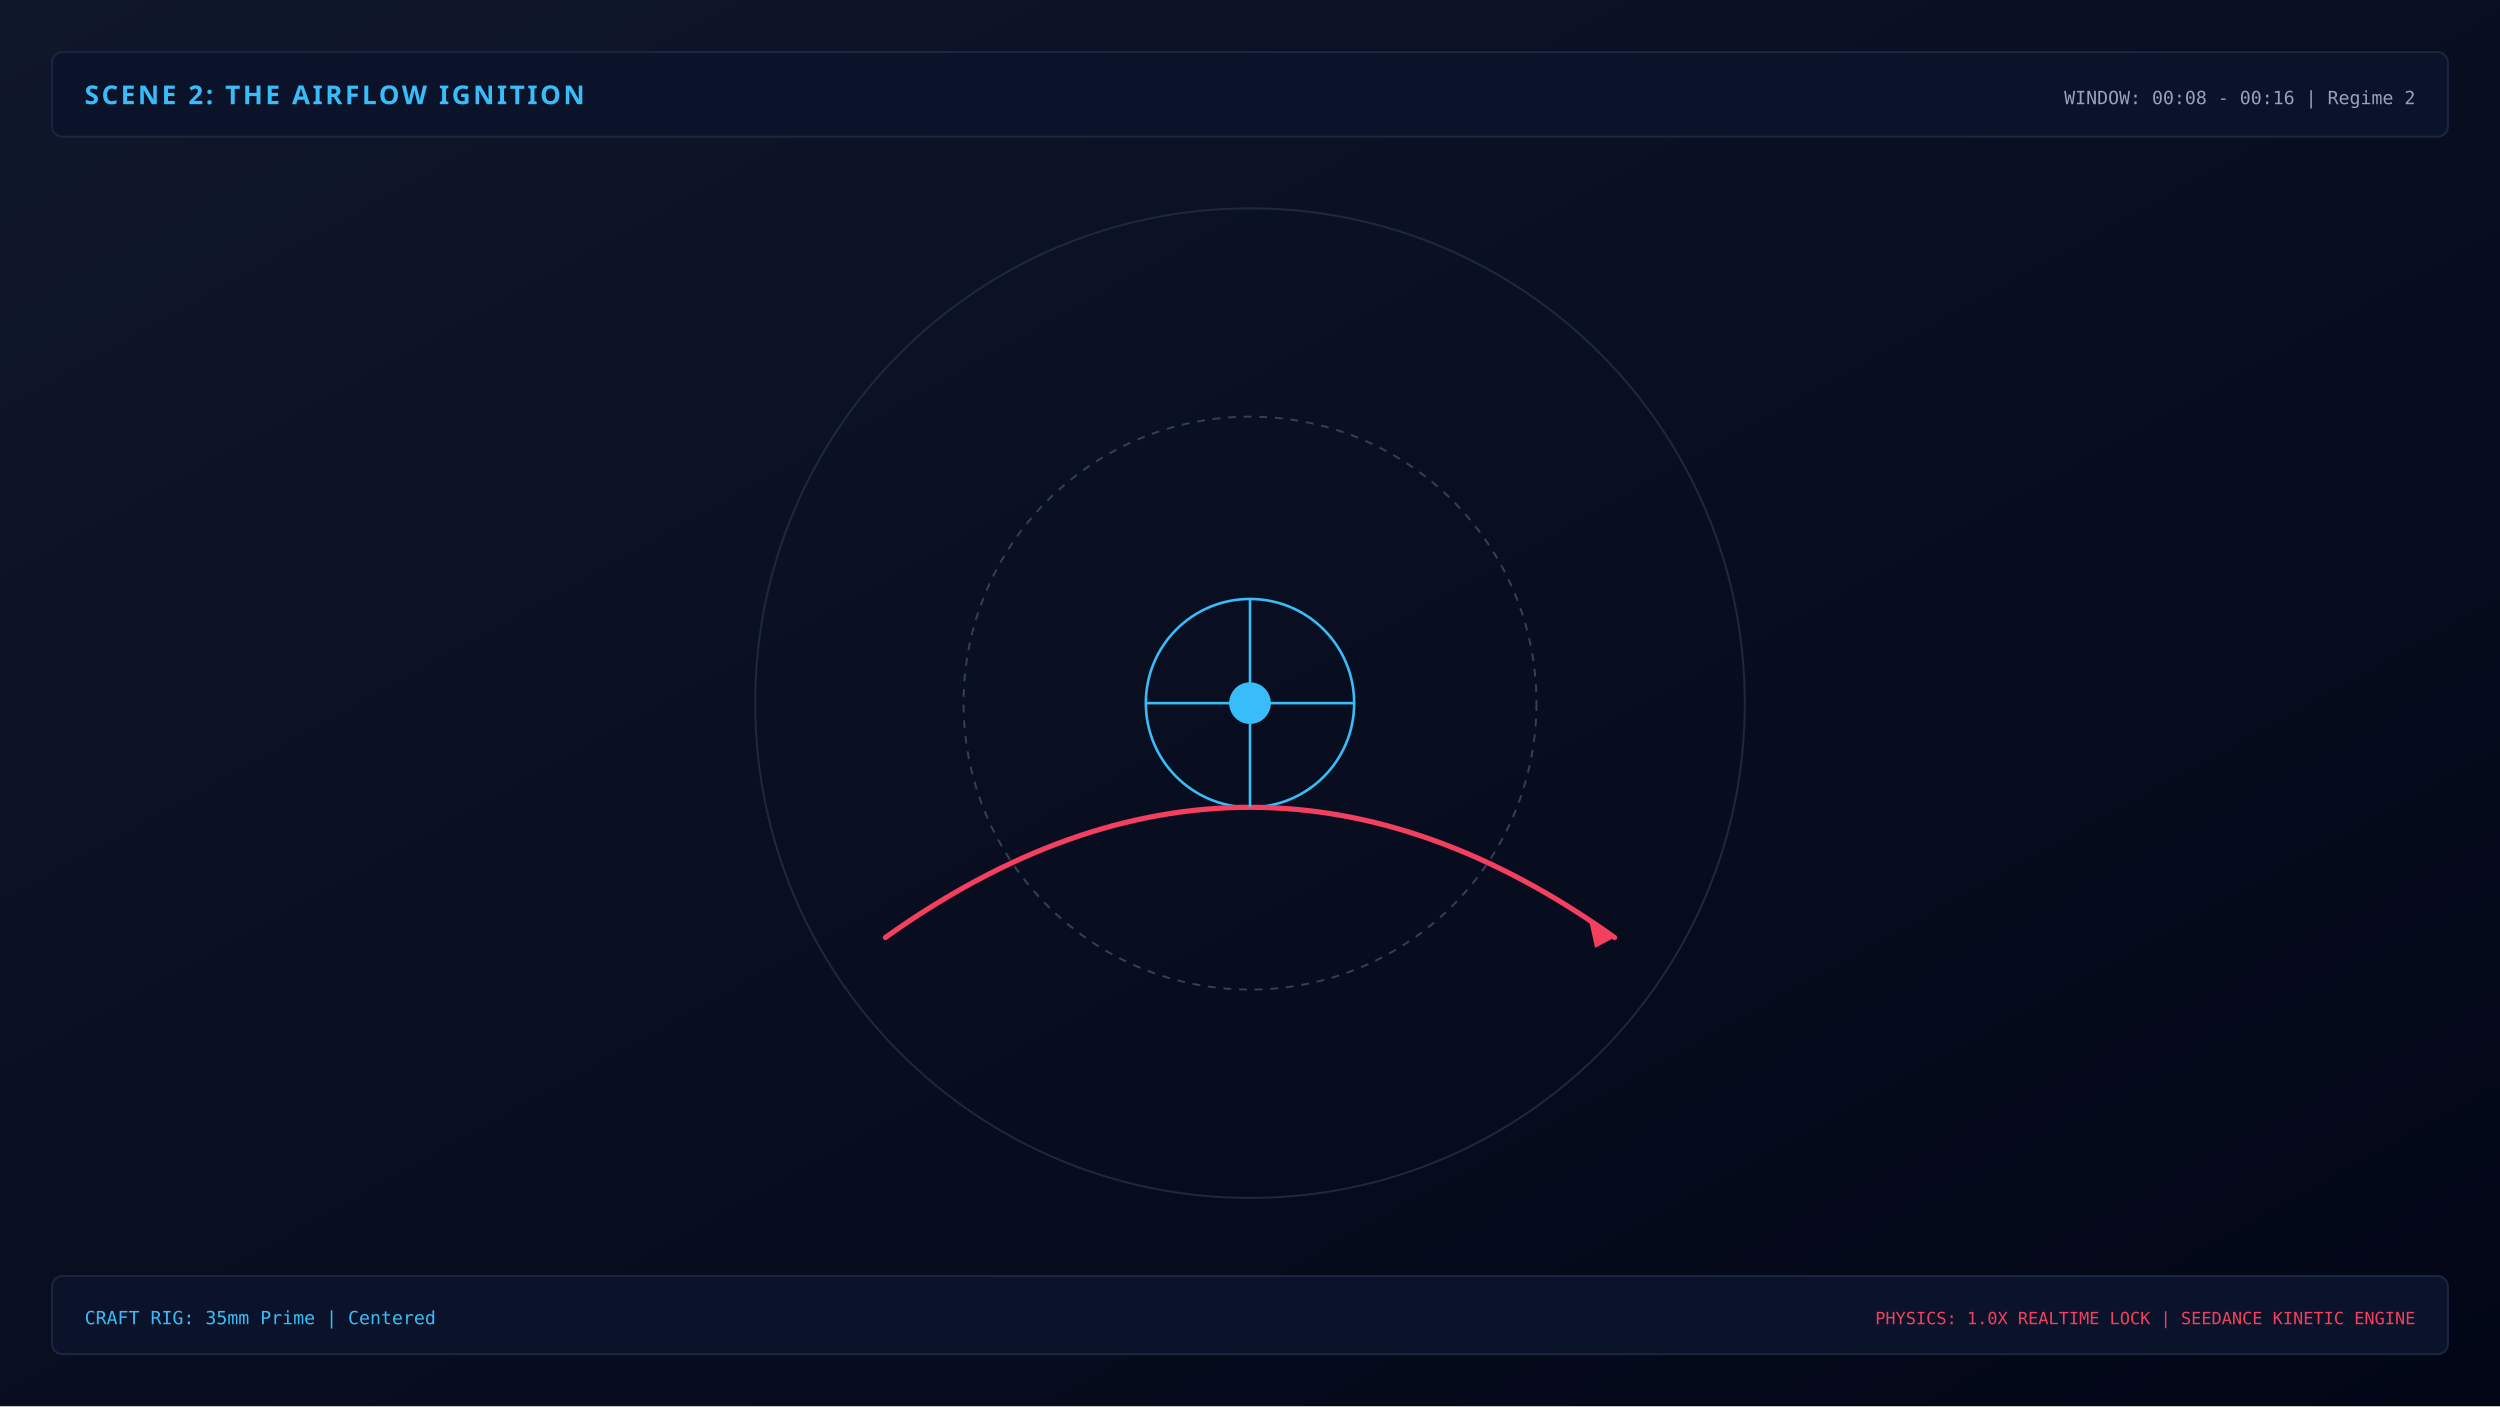
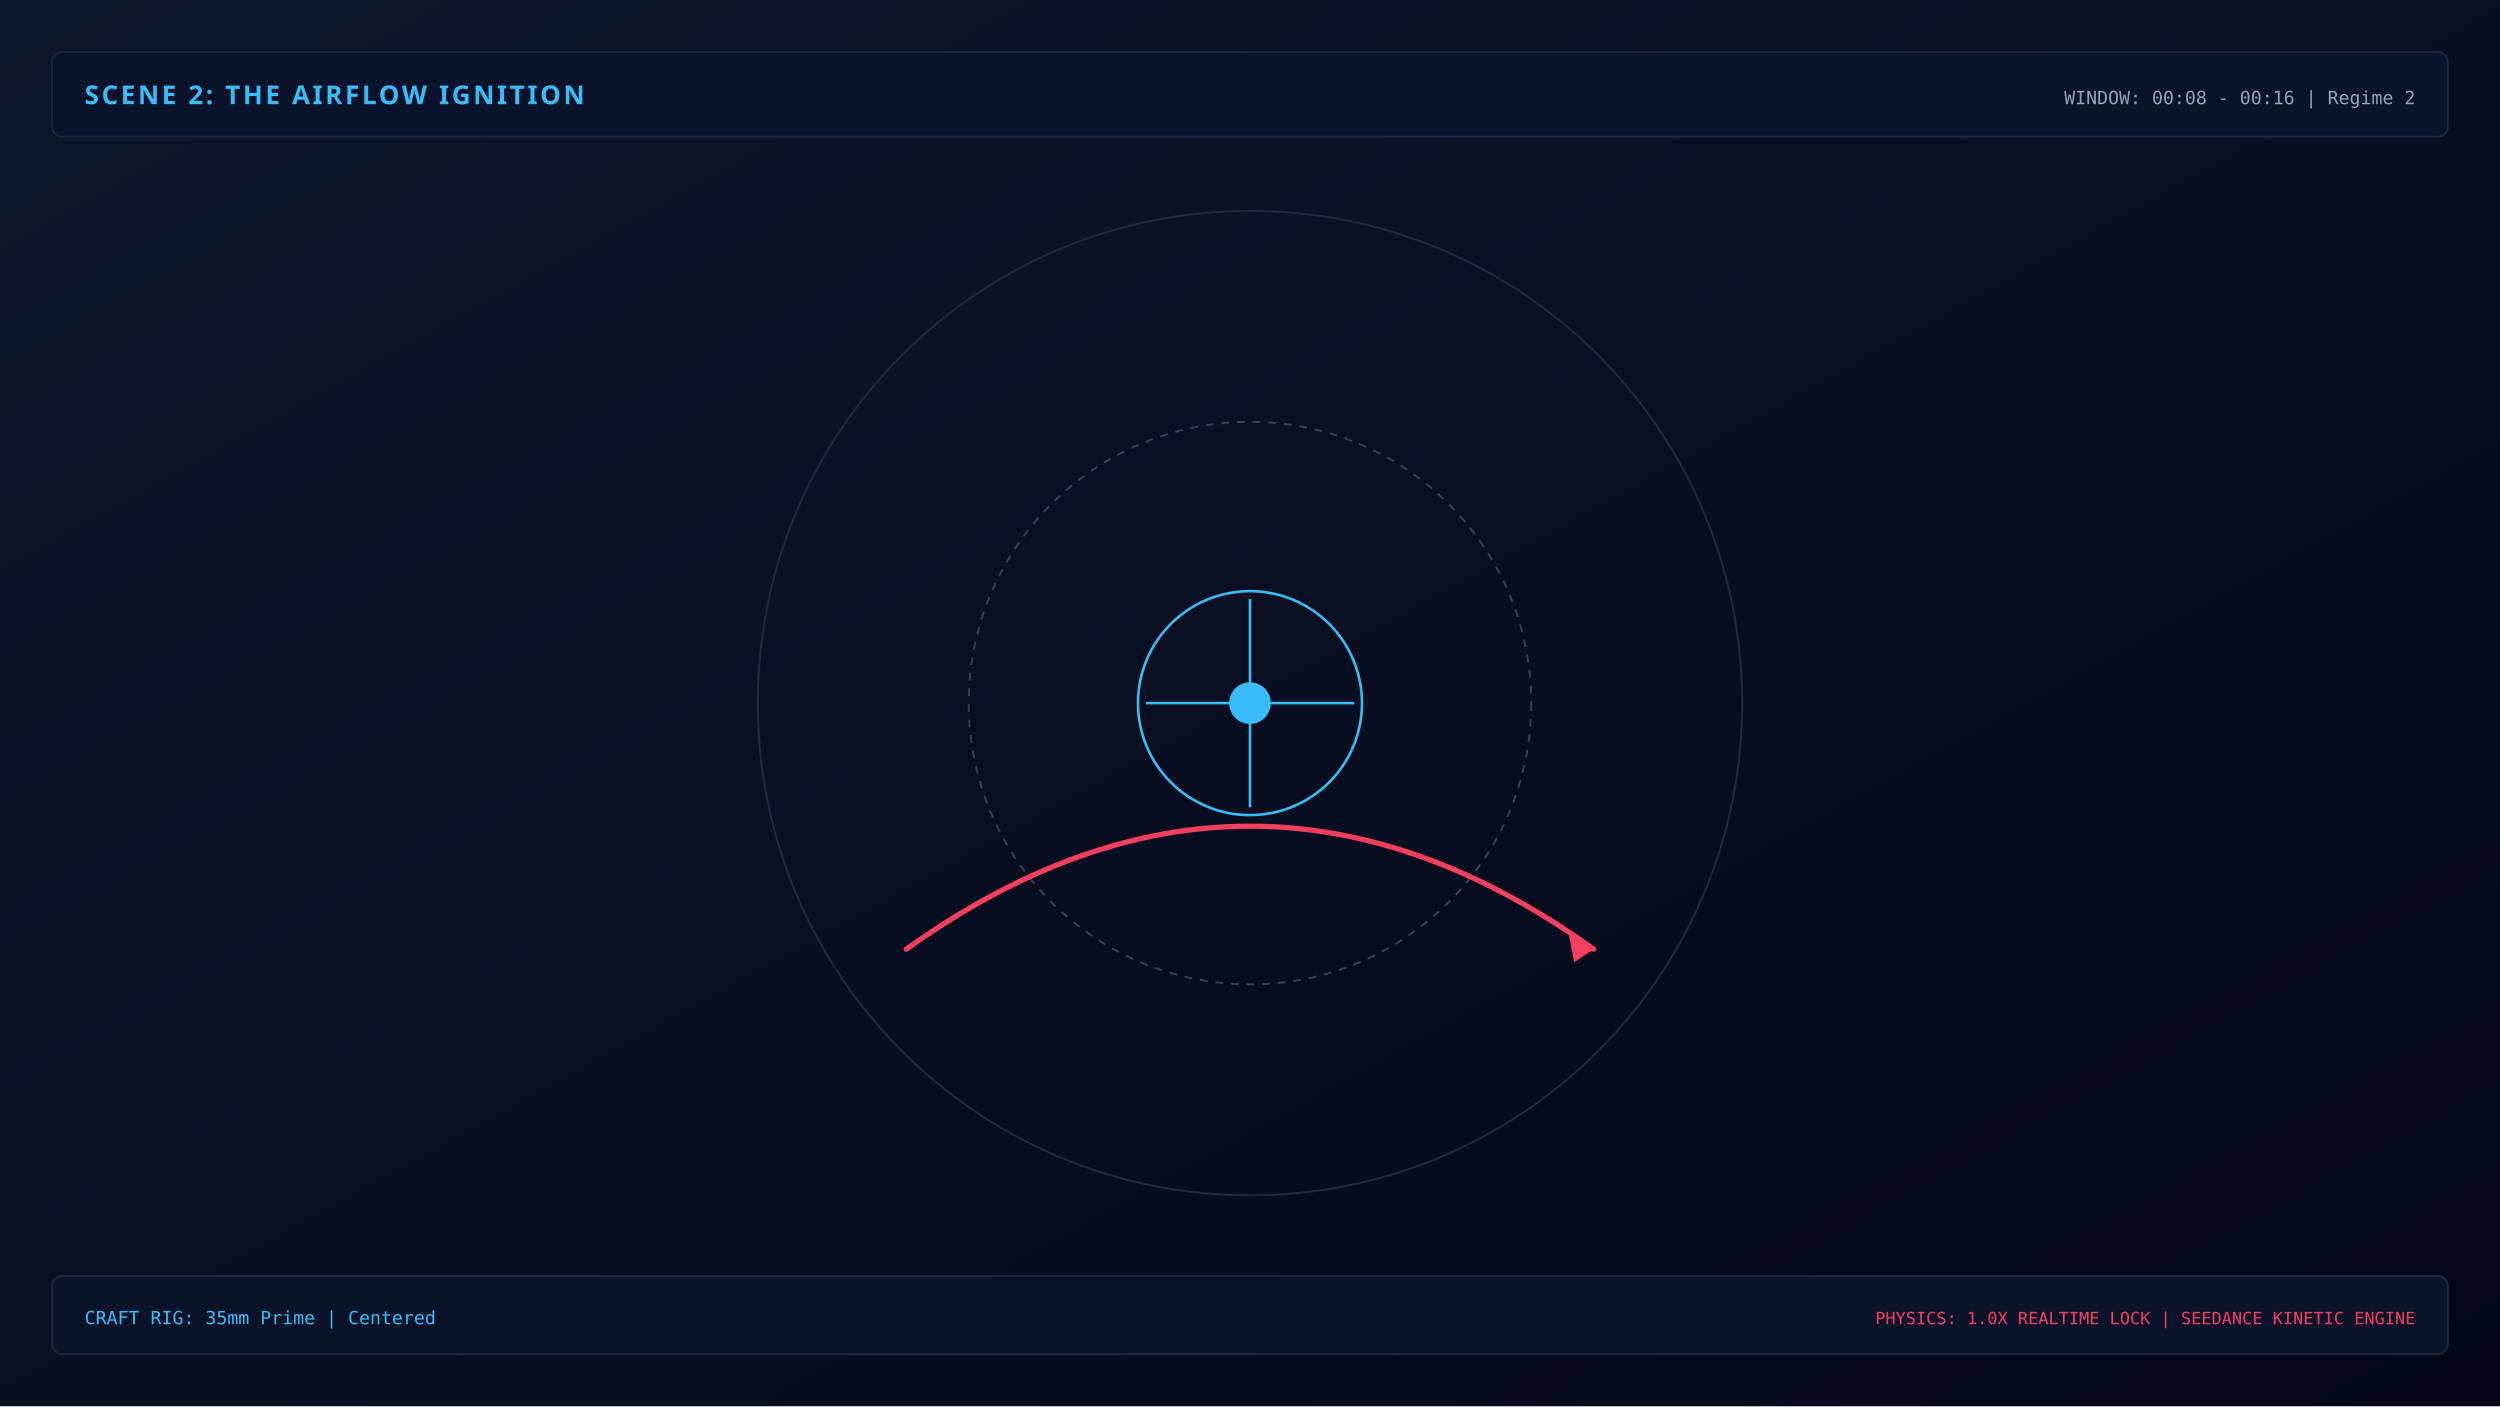
<svg xmlns="http://www.w3.org/2000/svg" viewBox="0 0 1920 1080" width="100%" height="100%">
  <defs>
    <linearGradient id="sceneGrad" x1="0%" y1="0%" x2="100%" y2="100%">
      <stop offset="0%" stop-color="#0F172A" />
      <stop offset="100%" stop-color="#020617" />
    </linearGradient>
  </defs>
  <rect width="1920" height="1080" fill="url(#sceneGrad)" />
-   <circle cx="960" cy="540" r="380" fill="none" stroke="#1E293B" stroke-width="1.5" />
-   <circle cx="960" cy="540" r="220" fill="none" stroke="#334155" stroke-width="1.5" stroke-dasharray="6,6" />
-   <circle cx="960" cy="540" r="80" fill="none" stroke="#38BDF8" stroke-width="2" />
-   <path d="M 680 720 Q 960 520 1240 720" fill="none" stroke="#F43F5E" stroke-width="4" stroke-linecap="round" />
-   <polygon points="1240,720 1220,705 1225,728" fill="#F43F5E" />
+   <circle cx="960" cy="540" r="378" fill="none" stroke="#1E293B" stroke-width="1.5" />
+   <circle cx="960" cy="540" r="216" fill="none" stroke="#334155" stroke-width="1.5" stroke-dasharray="6,6" />
+   <circle cx="960" cy="540" r="86" fill="none" stroke="#38BDF8" stroke-width="2" />
+   <path d="M 696 729 Q 960 540 1224 729" fill="none" stroke="#F43F5E" stroke-width="4" stroke-linecap="round" />
+   <polygon points="1224,729 1204,714 1209,739" fill="#F43F5E" />
  <circle cx="960" cy="540" r="16" fill="#38BDF8" />
  <line x1="960" y1="460" x2="960" y2="620" stroke="#38BDF8" stroke-width="2" />
  <line x1="880" y1="540" x2="1040" y2="540" stroke="#38BDF8" stroke-width="2" />
  <rect x="40" y="40" width="1840" height="65" rx="8" fill="#0B132B" stroke="#1C2541" stroke-width="1.5" />
  <text x="65" y="80" font-family="'Space Grotesk', sans-serif" font-size="20" font-weight="700" fill="#38BDF8" letter-spacing="2">
    SCENE 2: THE AIRFLOW IGNITION
  </text>
  <text x="1855" y="80" font-family="'JetBrains Mono', monospace" font-size="14" fill="#94A3B8" text-anchor="end">
    WINDOW: 00:08 - 00:16 | Regime 2
  </text>
  <rect x="40" y="980" width="1840" height="60" rx="8" fill="#0B132B" stroke="#1C2541" stroke-width="1.5" />
  <text x="65" y="1017" font-family="'JetBrains Mono', monospace" font-size="14" fill="#38BDF8">
    CRAFT RIG: 35mm Prime | Centered
  </text>
  <text x="1855" y="1017" font-family="'JetBrains Mono', monospace" font-size="13" fill="#F43F5E" text-anchor="end">
    PHYSICS: 1.0X REALTIME LOCK | SEEDANCE KINETIC ENGINE
  </text>
</svg>
